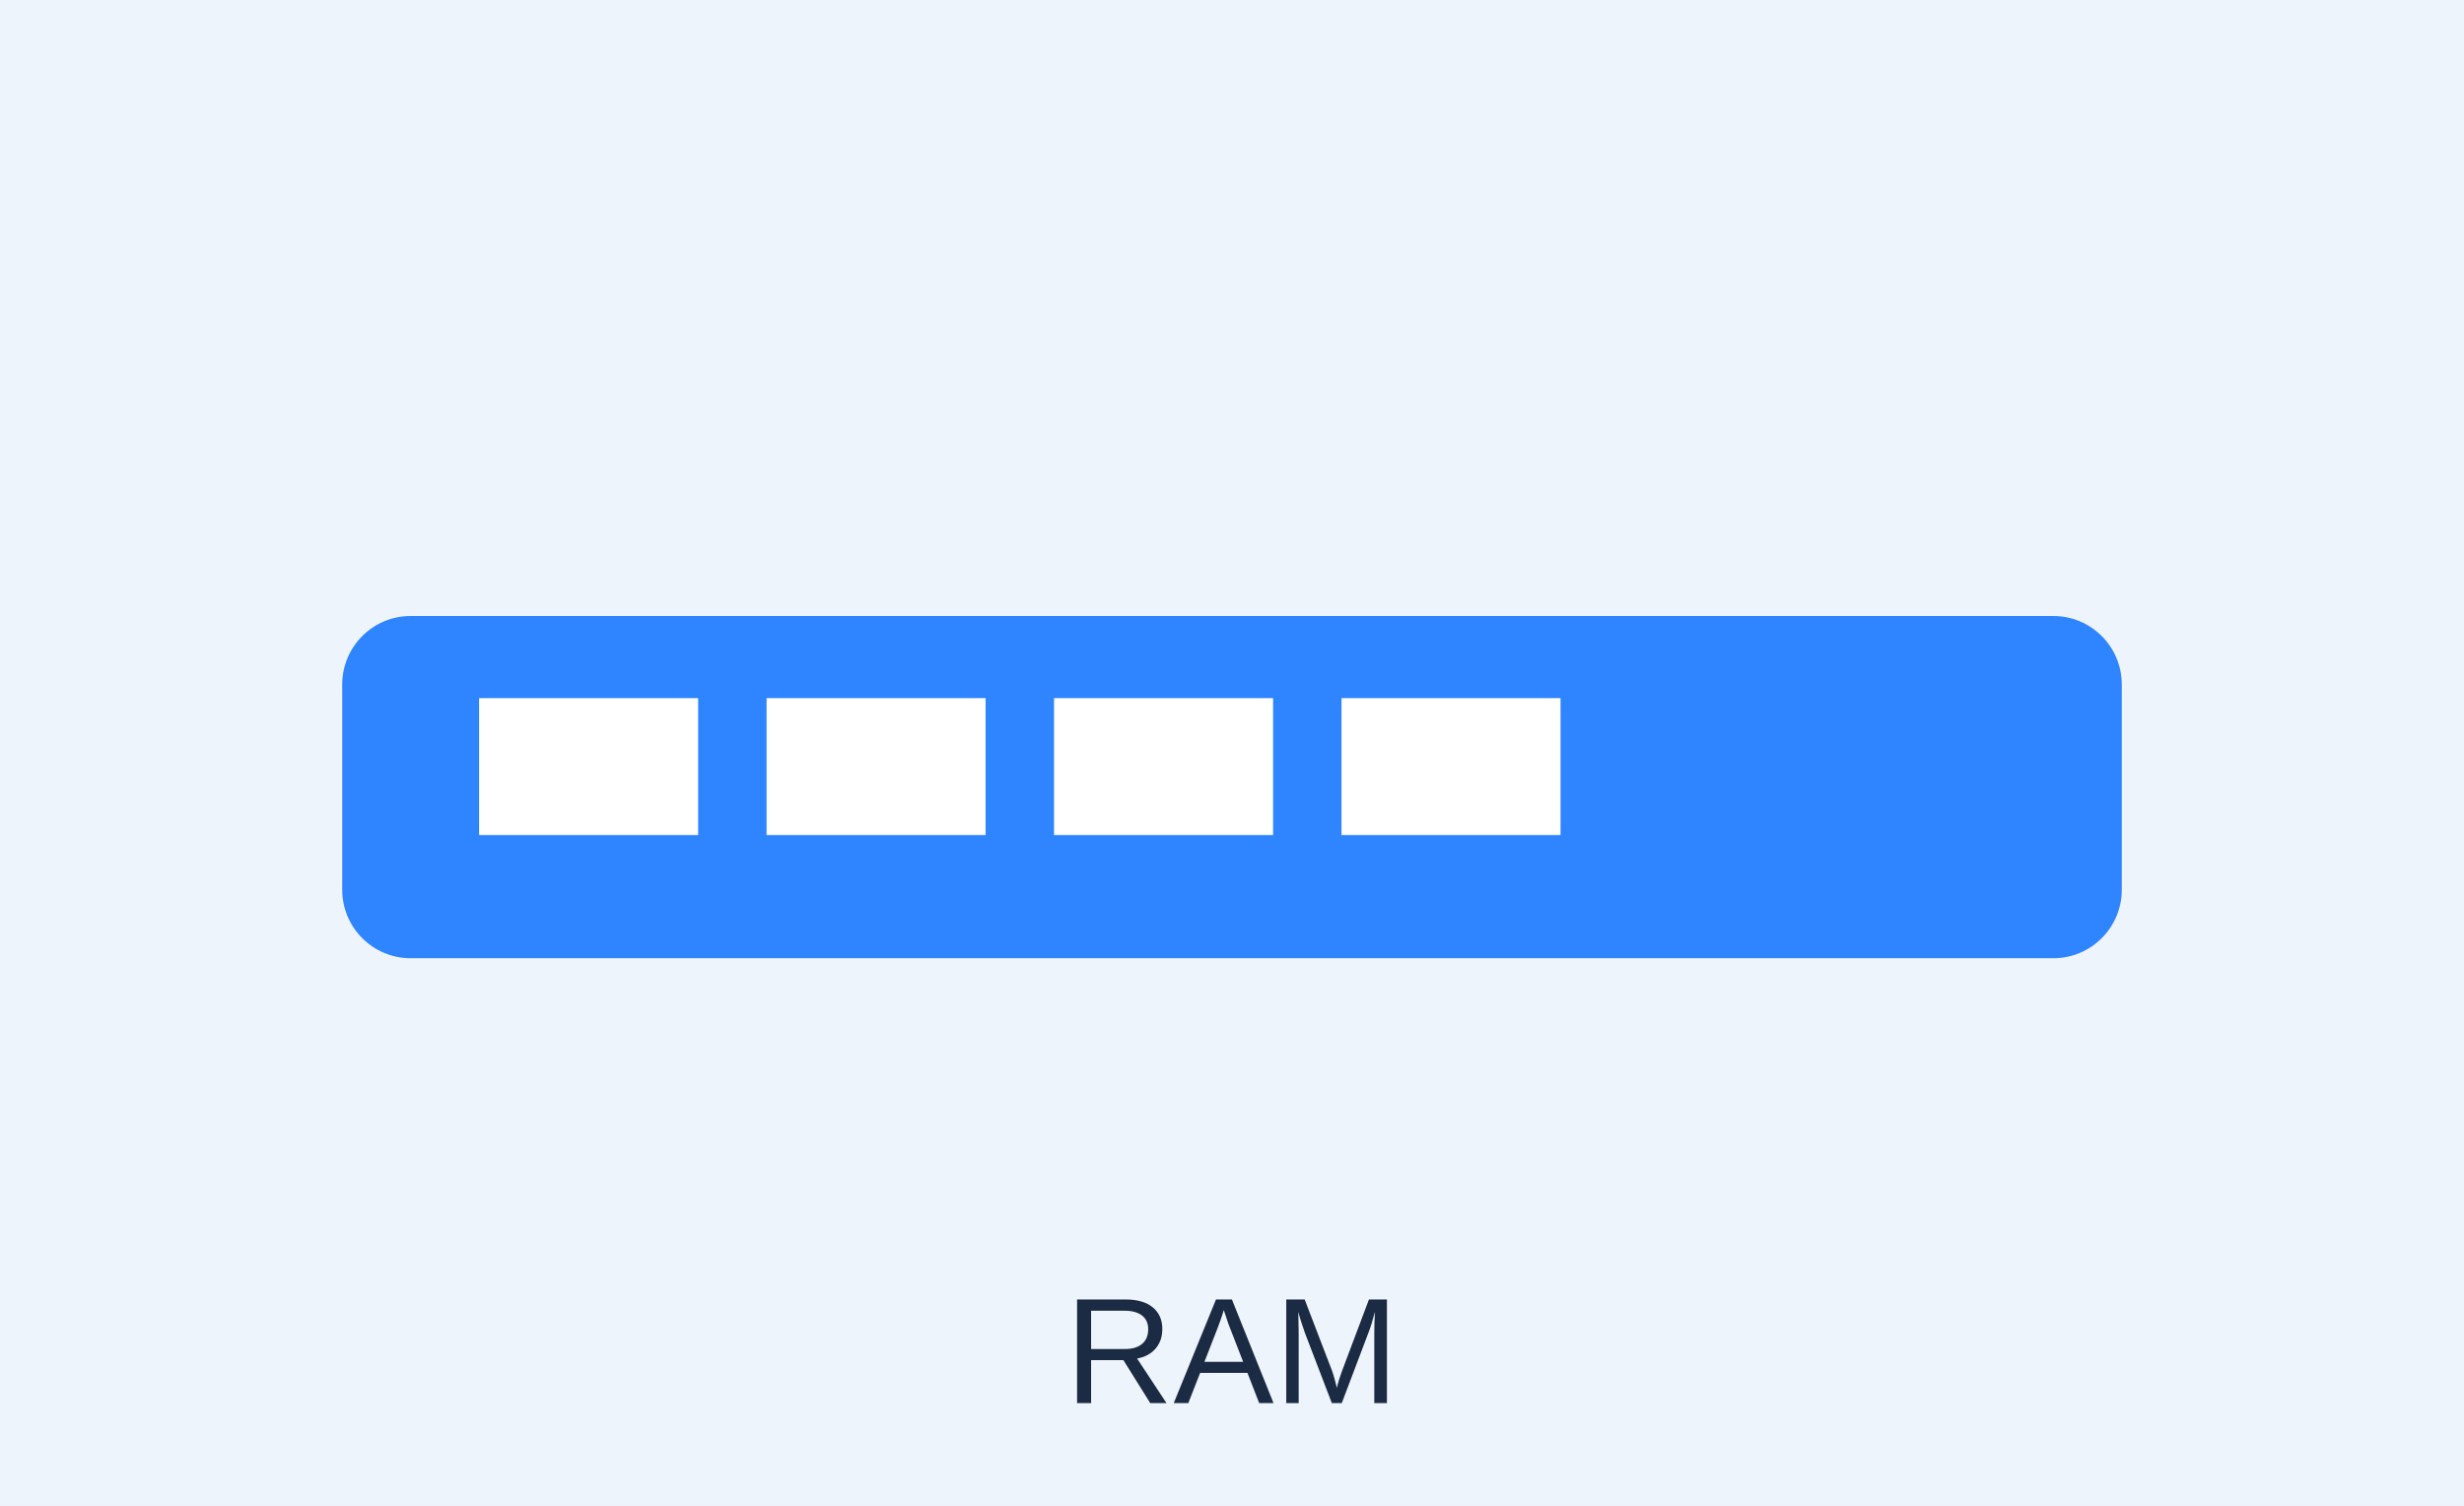
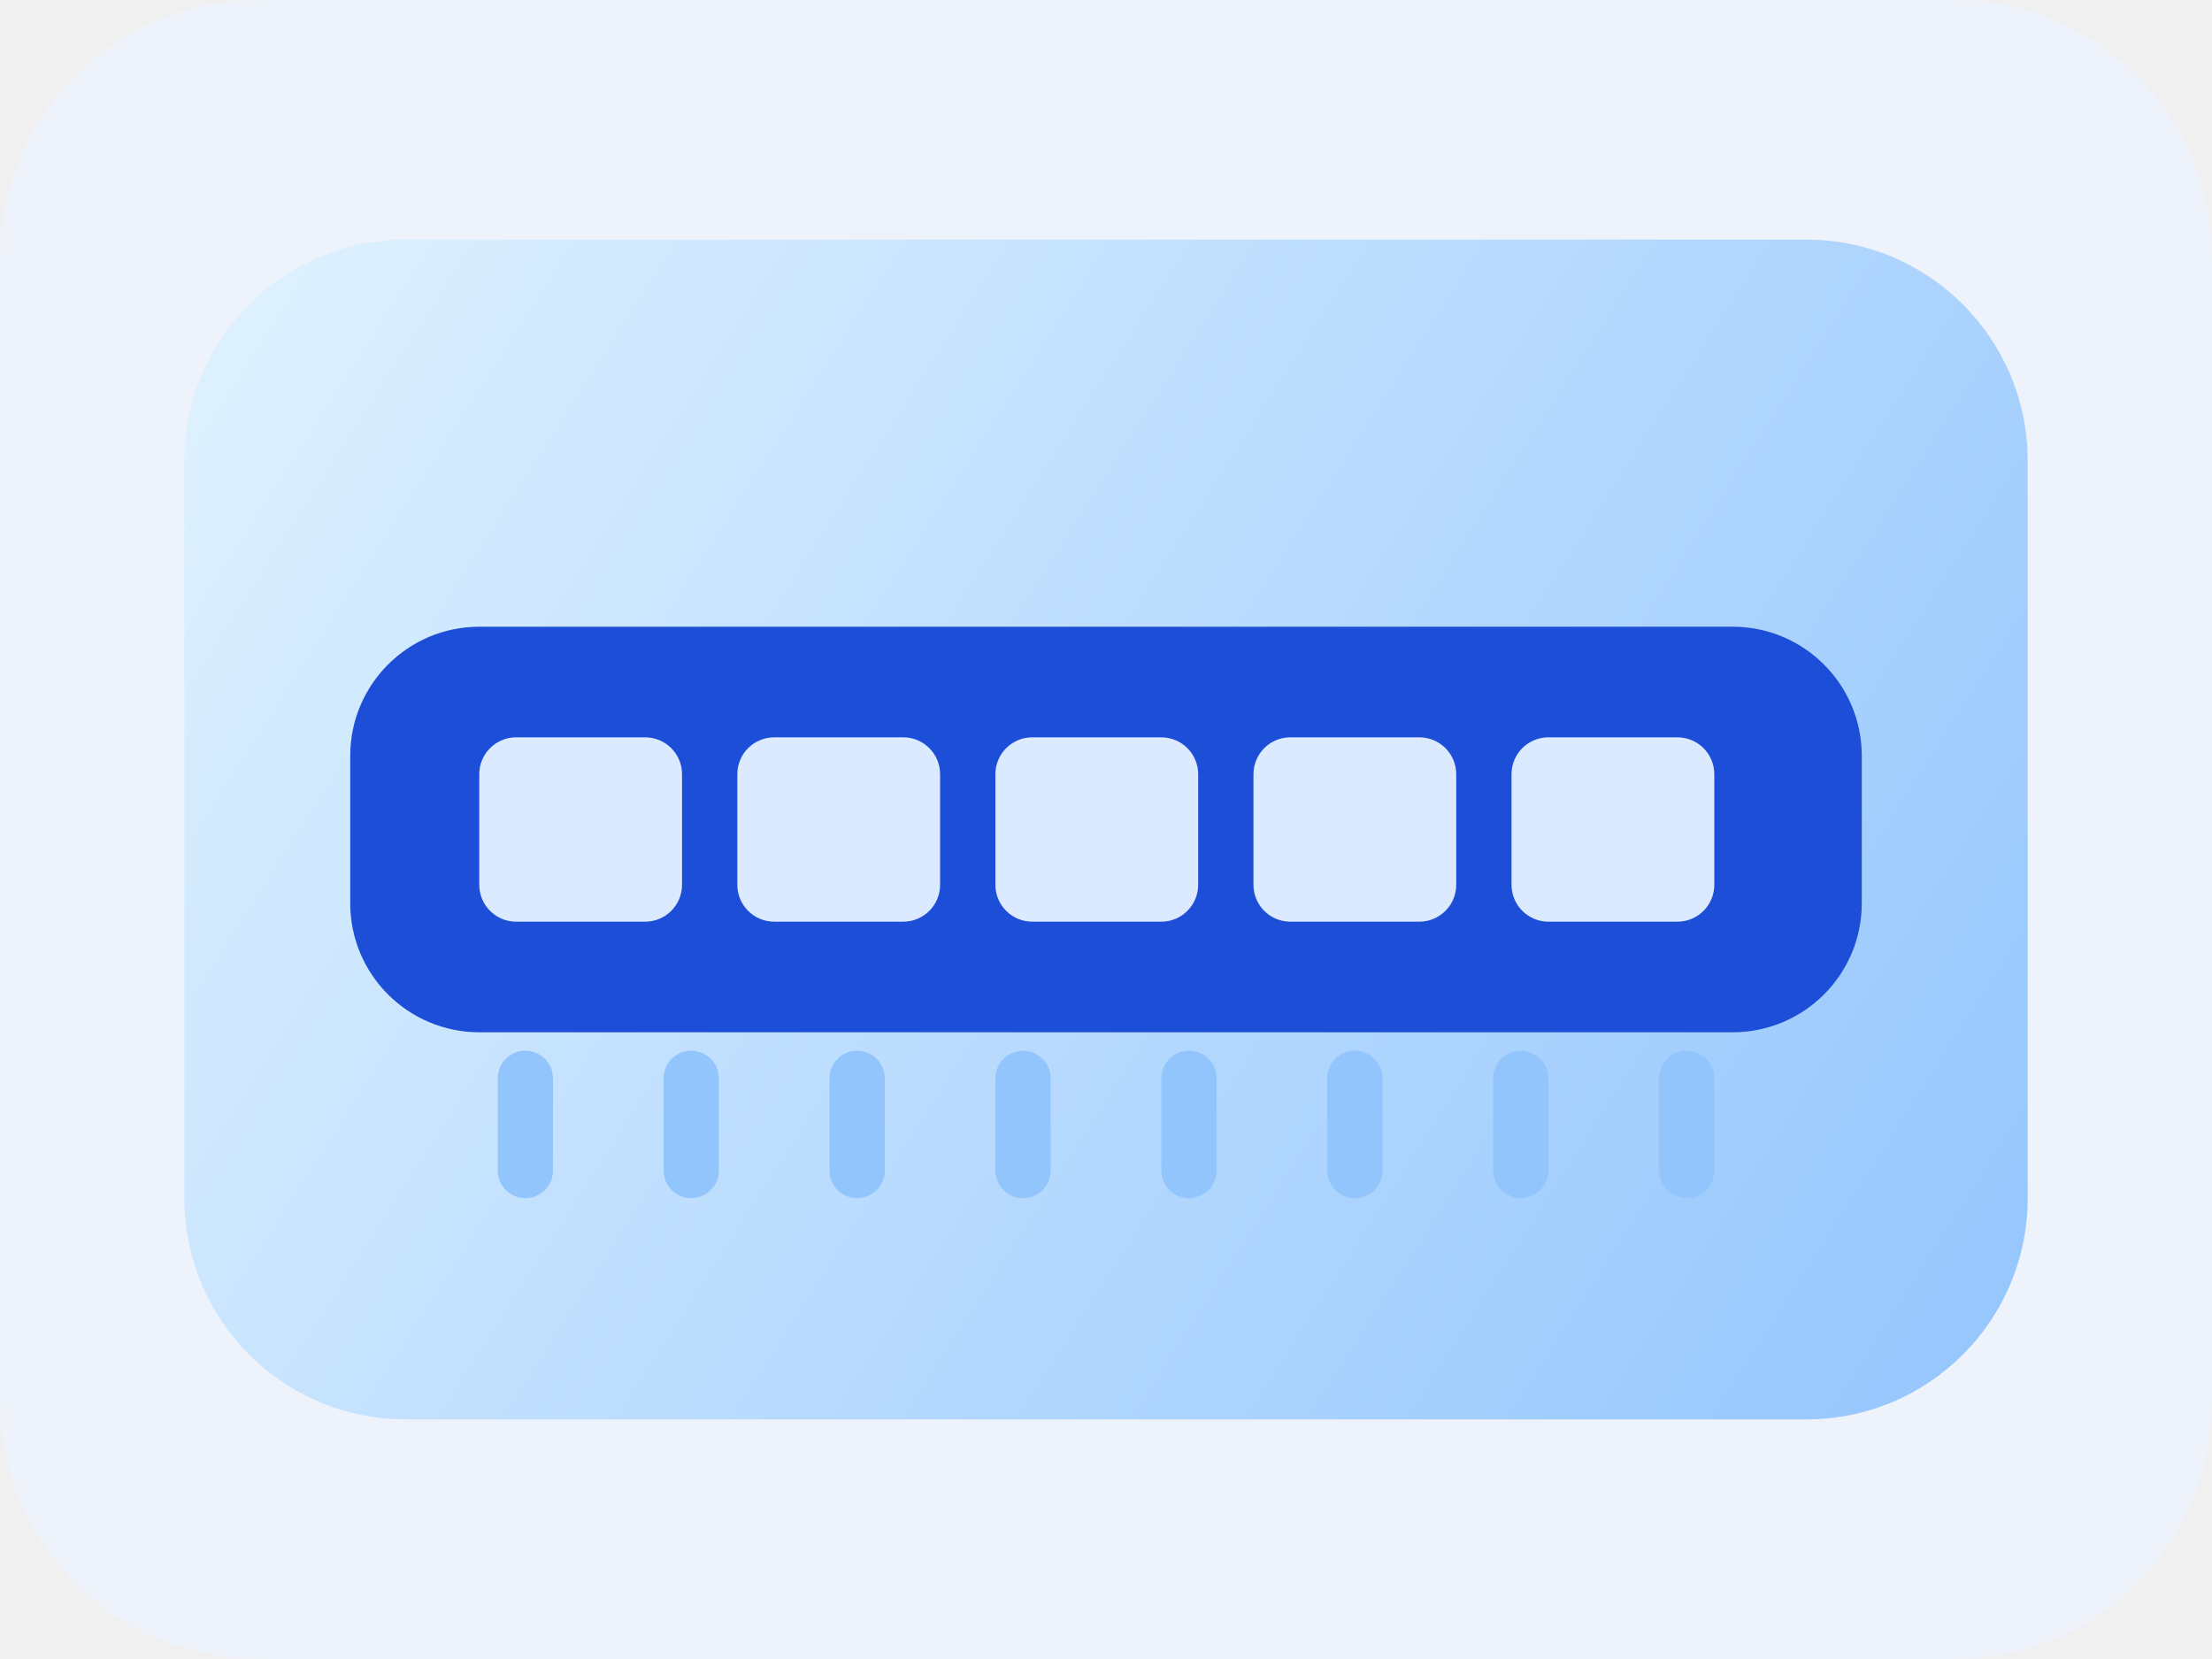
- <svg xmlns="http://www.w3.org/2000/svg" viewBox="0 0 360 220">
-   <rect width="360" height="220" fill="#eef4fb" />
-   <rect x="50" y="90" width="260" height="50" rx="10" fill="#2e85ff" />
-   <rect x="70" y="102" width="32" height="20" fill="#ffffff" />
-   <rect x="112" y="102" width="32" height="20" fill="#ffffff" />
-   <rect x="154" y="102" width="32" height="20" fill="#ffffff" />
-   <rect x="196" y="102" width="32" height="20" fill="#ffffff" />
-   <text x="180" y="205" text-anchor="middle" font-size="22" font-family="Arial" fill="#1b2b43">RAM</text>
+ <svg xmlns="http://www.w3.org/2000/svg" width="240" height="180" viewBox="0 0 240 180" fill="none">
+   <rect width="240" height="180" rx="28" fill="#EEF3FB" />
+   <rect x="20" y="26" width="200" height="128" rx="24" fill="url(#bg)" />
+   <rect x="38" y="68" width="164" height="44" rx="14" fill="#1D4ED8" />
+   <rect x="52" y="80" width="22" height="20" rx="4" fill="#DBEAFE" />
+   <rect x="80" y="80" width="22" height="20" rx="4" fill="#DBEAFE" />
+   <rect x="108" y="80" width="22" height="20" rx="4" fill="#DBEAFE" />
+   <rect x="136" y="80" width="22" height="20" rx="4" fill="#DBEAFE" />
+   <rect x="164" y="80" width="22" height="20" rx="4" fill="#DBEAFE" />
+   <g fill="#93C5FD">
+     <rect x="54" y="114" width="6" height="16" rx="3" />
+     <rect x="72" y="114" width="6" height="16" rx="3" />
+     <rect x="90" y="114" width="6" height="16" rx="3" />
+     <rect x="108" y="114" width="6" height="16" rx="3" />
+     <rect x="126" y="114" width="6" height="16" rx="3" />
+     <rect x="144" y="114" width="6" height="16" rx="3" />
+     <rect x="162" y="114" width="6" height="16" rx="3" />
+     <rect x="180" y="114" width="6" height="16" rx="3" />
+   </g>
+   <defs>
+     <linearGradient id="bg" x1="20" y1="26" x2="220" y2="154" gradientUnits="userSpaceOnUse">
+       <stop stop-color="#E0F2FE" />
+       <stop offset="1" stop-color="#93C5FD" />
+     </linearGradient>
+   </defs>
</svg>
